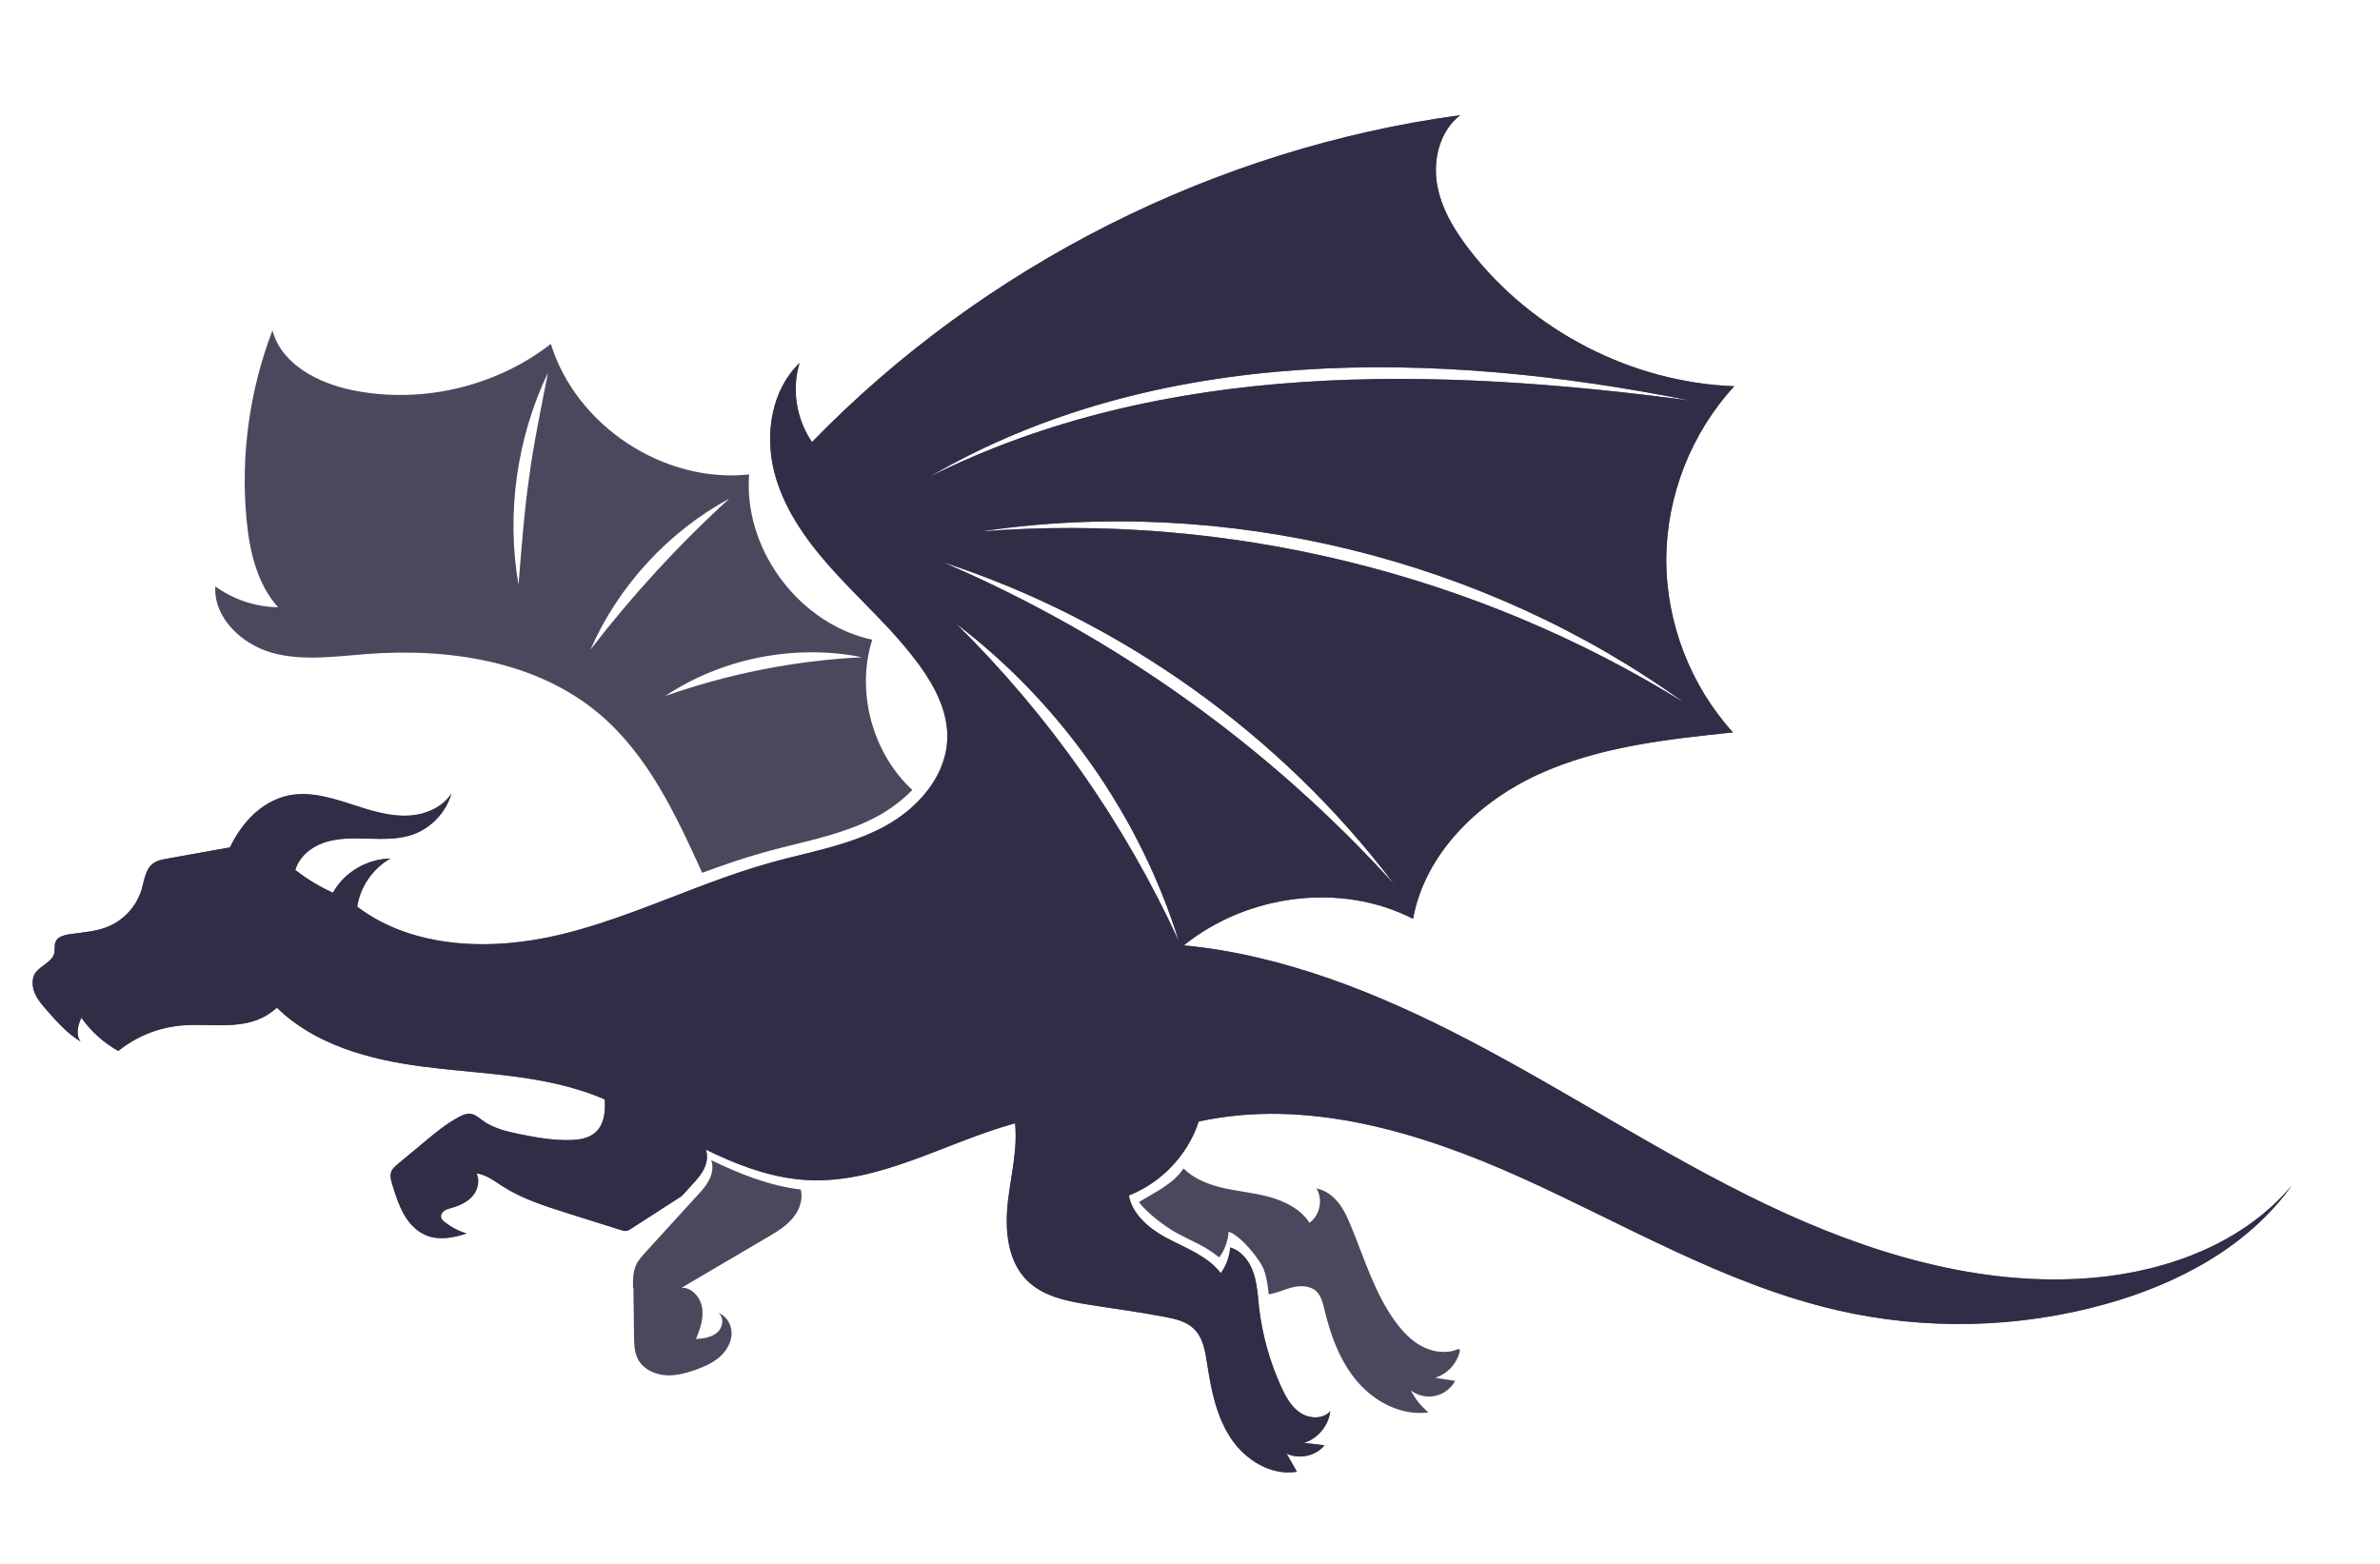
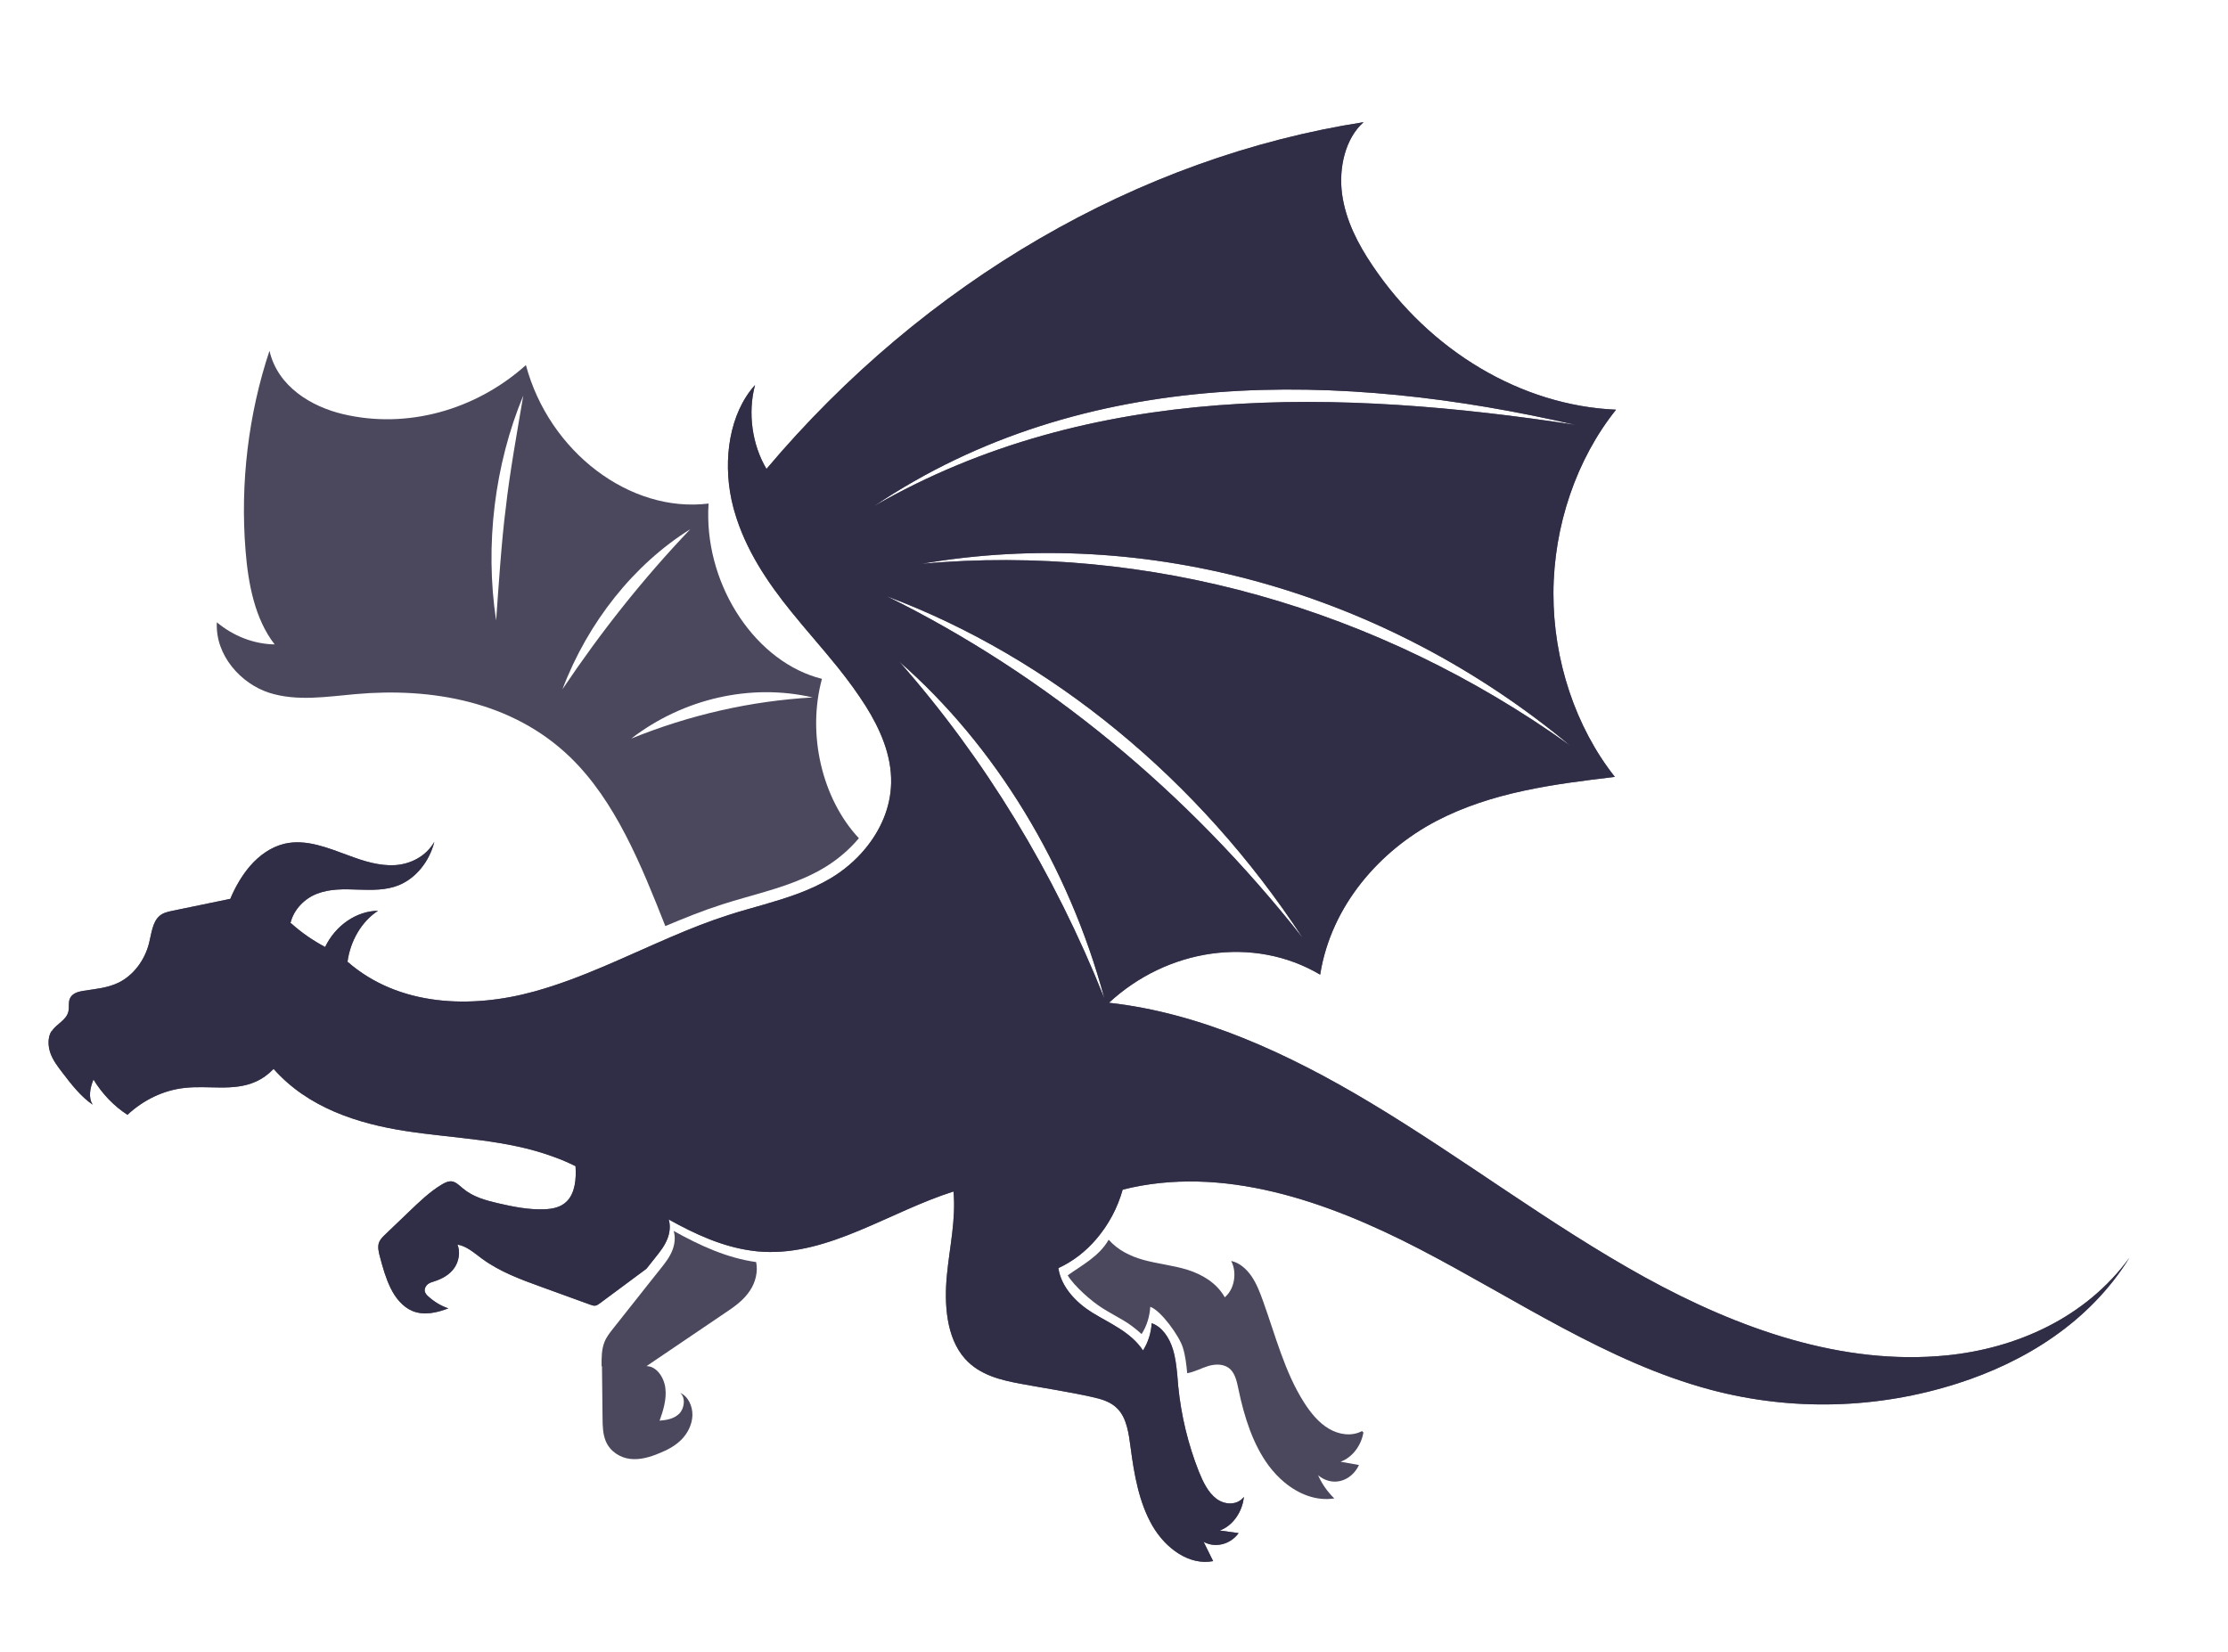
- <svg xmlns="http://www.w3.org/2000/svg" width="239" height="157" viewBox="0 0 239 157" fill="none">
-   <path d="M3.605 97.663C4.12 96.924 5.23 96.618 5.445 95.743C5.538 95.37 5.432 94.959 5.573 94.6C5.79 94.066 6.467 93.894 7.046 93.813C8.356 93.634 9.698 93.548 10.917 93.031C12.501 92.353 13.745 90.955 14.227 89.31C14.497 88.389 14.601 87.294 15.373 86.718C15.77 86.421 16.28 86.324 16.769 86.236C18.879 85.855 20.989 85.474 23.089 85.102C23.638 83.964 24.352 82.901 25.232 82.003C26.264 80.968 27.555 80.185 28.986 79.886C31.367 79.398 33.779 80.297 36.095 81.028C37.686 81.546 39.344 81.989 41.017 81.912C42.691 81.824 44.408 81.108 45.332 79.702C44.789 81.583 43.309 83.152 41.467 83.807C40.049 84.308 38.507 84.266 37.005 84.227C35.503 84.179 33.971 84.138 32.545 84.618C31.223 85.056 30.011 86.076 29.647 87.4L29.735 87.428C30.873 88.318 32.124 89.058 33.427 89.662C34.557 87.611 36.851 86.251 39.191 86.231C37.43 87.225 36.179 89.054 35.867 91.055C41.455 95.298 49.365 95.525 56.251 93.867C61.375 92.64 66.233 90.528 71.178 88.693C73.241 87.927 75.31 87.211 77.417 86.629C78.693 86.266 79.993 85.966 81.296 85.636C83.799 85.008 86.276 84.327 88.566 83.138C89.921 82.432 91.216 81.499 92.286 80.376C93.939 78.651 95.077 76.501 95.13 74.126C95.195 71.492 93.913 69.004 92.371 66.864C91.921 66.253 91.46 65.662 90.978 65.079C90.45 64.451 89.91 63.833 89.36 63.233C87.688 61.424 85.908 59.706 84.236 57.906C81.653 55.136 79.249 52.039 78.061 48.454C77.981 48.216 77.901 47.979 77.842 47.733C77.805 47.579 77.757 47.434 77.72 47.281C76.801 43.488 77.495 39.142 80.295 36.451C79.475 39.101 79.98 42.115 81.54 44.397C98.791 26.635 122.099 14.894 146.633 11.568C144.634 13.113 143.903 15.9 144.291 18.393C144.69 20.886 146.043 23.13 147.589 25.119C153.876 33.266 163.883 38.41 174.158 38.789C169.843 43.467 167.354 49.788 167.33 56.149C167.306 62.51 169.753 68.862 174.027 73.555C167.395 74.241 160.616 74.984 154.538 77.745C148.459 80.516 143.096 85.707 141.9 92.278C134.614 88.532 125.207 89.843 118.879 94.941C128.843 95.896 138.43 99.739 147.356 104.389C157.463 109.652 166.986 115.988 177.263 120.914C187.541 125.83 198.855 129.31 210.21 128.326C217.693 127.673 225.304 124.833 230.134 119.065C225.753 125.213 218.667 128.961 211.398 130.978C202.658 133.41 193.306 133.622 184.468 131.579C173.268 128.993 163.215 122.982 152.74 118.26C142.584 113.685 131.215 110.261 120.372 112.634C119.811 114.382 118.812 115.973 117.524 117.287C116.347 118.491 114.921 119.443 113.362 120.062C113.668 121.885 115.348 123.354 117.046 124.272C119.003 125.323 121.235 126.097 122.59 127.859C123.136 127.113 123.474 126.208 123.534 125.28C124.66 125.607 125.464 126.65 125.85 127.757C126.125 128.533 126.234 129.366 126.325 130.186C126.355 130.53 126.385 130.884 126.426 131.229C126.739 134.016 127.507 136.761 128.673 139.32C129.131 140.303 129.686 141.314 130.599 141.904C131.512 142.495 132.873 142.541 133.586 141.719C133.421 143.17 132.346 144.473 130.954 144.906C131.64 144.985 132.326 145.063 133.01 145.152C132.115 146.23 130.458 146.59 129.196 145.979C129.545 146.592 129.885 147.193 130.234 147.805C127.657 148.236 125.074 146.64 123.615 144.457C122.166 142.285 121.63 139.64 121.239 137.057C121.04 135.745 120.822 134.311 119.855 133.415C119.094 132.698 118.02 132.455 116.994 132.257C114.456 131.768 111.905 131.439 109.361 131.03C107.132 130.679 104.774 130.205 103.164 128.622C101.145 126.642 100.895 123.479 101.216 120.666C101.511 118.052 102.208 115.422 101.93 112.809C94.951 114.729 88.394 118.854 81.186 118.517C80.746 118.5 80.308 118.462 79.871 118.405C76.722 118.024 73.771 116.858 70.88 115.456C71.092 116.036 71.004 116.711 70.744 117.281C70.446 117.948 69.947 118.497 69.449 119.036C69.117 119.399 68.785 119.762 68.453 120.125C66.774 121.206 65.095 122.296 63.406 123.376C63.247 123.483 63.088 123.58 62.904 123.614C62.711 123.648 62.516 123.581 62.33 123.525C60.532 122.959 58.743 122.394 56.955 121.829C54.727 121.126 52.46 120.41 50.49 119.147C49.663 118.614 48.816 117.96 47.853 117.837C48.186 118.518 48.009 119.406 47.535 120.018C47.005 120.695 46.18 121.076 45.357 121.306C45.1 121.375 44.834 121.442 44.621 121.585C44.407 121.737 44.234 122.003 44.292 122.259C44.345 122.464 44.512 122.619 44.672 122.743C45.321 123.25 46.07 123.646 46.863 123.875C45.583 124.297 44.173 124.577 42.909 124.108C41.898 123.73 41.105 122.909 40.573 121.97C40.041 121.031 39.708 119.999 39.395 118.969C39.262 118.536 39.132 118.063 39.298 117.645C39.423 117.355 39.673 117.136 39.911 116.935C40.797 116.198 41.683 115.461 42.58 114.715C43.704 113.778 44.839 112.831 46.142 112.15C46.489 111.969 46.864 111.81 47.252 111.854C47.698 111.912 48.061 112.244 48.43 112.507C49.535 113.324 50.912 113.643 52.264 113.919C53.921 114.252 55.612 114.548 57.303 114.492C58.178 114.467 59.094 114.325 59.755 113.759C60.675 112.975 60.82 111.632 60.724 110.41C59.931 110.07 59.133 109.771 58.322 109.521C53.144 107.863 47.619 107.81 42.231 107.087C36.991 106.387 31.57 104.888 27.811 101.204C27.234 101.726 26.566 102.141 25.84 102.42C23.401 103.355 20.663 102.739 18.061 103.007C15.814 103.226 13.639 104.124 11.881 105.549C10.416 104.731 9.14 103.577 8.173 102.21C7.781 103.039 7.602 103.947 8.089 104.591C6.771 103.806 5.728 102.632 4.713 101.471C4.238 100.929 3.753 100.375 3.479 99.71C3.206 99.034 3.175 98.228 3.587 97.631L3.605 97.663ZM169.739 40.227C144.43 35.156 116.251 34.516 93.294 47.904C116.929 36.1 144.175 36.84 169.739 40.227ZM169.153 70.588C149.031 56.055 123.007 49.719 98.465 53.375C123.129 51.456 148.113 57.512 169.153 70.588ZM140 88.803C128.681 73.792 112.547 62.271 94.658 56.451C111.909 63.852 127.383 74.885 140 88.803ZM118.381 94.537C114.489 81.989 106.494 70.584 96.015 62.64C105.362 71.852 112.901 82.606 118.381 94.537Z" fill="#2C2842" fill-opacity="0.85" />
-   <path d="M3.605 97.663C4.12 96.924 5.23 96.618 5.445 95.743C5.538 95.37 5.432 94.959 5.573 94.6C5.79 94.066 6.467 93.894 7.046 93.813C8.356 93.634 9.698 93.548 10.917 93.031C12.501 92.353 13.745 90.955 14.227 89.31C14.497 88.389 14.601 87.294 15.373 86.718C15.77 86.421 16.28 86.324 16.769 86.236C18.879 85.855 20.989 85.474 23.089 85.102C23.638 83.964 24.352 82.901 25.232 82.003C26.264 80.968 27.555 80.185 28.986 79.886C31.367 79.398 33.779 80.297 36.095 81.028C37.686 81.546 39.344 81.989 41.017 81.912C42.691 81.824 44.408 81.108 45.332 79.702C44.789 81.583 43.309 83.152 41.467 83.807C40.049 84.308 38.507 84.266 37.005 84.227C35.503 84.179 33.971 84.138 32.545 84.618C31.223 85.056 30.011 86.076 29.647 87.4L29.735 87.428C30.873 88.318 32.124 89.058 33.427 89.662C34.557 87.611 36.851 86.251 39.191 86.231C37.43 87.225 36.179 89.054 35.867 91.055C41.455 95.298 49.365 95.525 56.251 93.867C61.375 92.64 66.233 90.528 71.178 88.693C73.241 87.927 75.31 87.211 77.417 86.629C78.693 86.266 79.993 85.966 81.296 85.636C83.799 85.008 86.276 84.327 88.566 83.138C89.921 82.432 91.216 81.499 92.286 80.376C93.939 78.651 95.077 76.501 95.13 74.126C95.195 71.492 93.913 69.004 92.371 66.864C91.921 66.253 91.46 65.662 90.978 65.079C90.45 64.451 89.91 63.833 89.36 63.233C87.688 61.424 85.908 59.706 84.236 57.906C81.653 55.136 79.249 52.039 78.061 48.454C77.981 48.216 77.901 47.979 77.842 47.733C77.805 47.579 77.757 47.434 77.72 47.281C76.801 43.488 77.495 39.142 80.295 36.451C79.475 39.101 79.98 42.115 81.54 44.397C98.791 26.635 122.099 14.894 146.633 11.568C144.634 13.113 143.903 15.9 144.291 18.393C144.69 20.886 146.043 23.13 147.589 25.119C153.876 33.266 163.883 38.41 174.158 38.789C169.843 43.467 167.354 49.788 167.33 56.149C167.306 62.51 169.753 68.862 174.027 73.555C167.395 74.241 160.616 74.984 154.538 77.745C148.459 80.516 143.096 85.707 141.9 92.278C134.614 88.532 125.207 89.843 118.879 94.941C128.843 95.896 138.43 99.739 147.356 104.389C157.463 109.652 166.986 115.988 177.263 120.914C187.541 125.83 198.855 129.31 210.21 128.326C217.693 127.673 225.304 124.833 230.134 119.065C225.753 125.213 218.667 128.961 211.398 130.978C202.658 133.41 193.306 133.622 184.468 131.579C173.268 128.993 163.215 122.982 152.74 118.26C142.584 113.685 131.215 110.261 120.372 112.634C119.811 114.382 118.812 115.973 117.524 117.287C116.347 118.491 114.921 119.443 113.362 120.062C113.668 121.885 115.348 123.354 117.046 124.272C119.003 125.323 121.235 126.097 122.59 127.859C123.136 127.113 123.474 126.208 123.534 125.28C124.66 125.607 125.464 126.65 125.85 127.757C126.125 128.533 126.234 129.366 126.325 130.186C126.355 130.53 126.385 130.884 126.426 131.229C126.739 134.016 127.507 136.761 128.673 139.32C129.131 140.303 129.686 141.314 130.599 141.904C131.512 142.495 132.873 142.541 133.586 141.719C133.421 143.17 132.346 144.473 130.954 144.906C131.64 144.985 132.326 145.063 133.01 145.152C132.115 146.23 130.458 146.59 129.196 145.979C129.545 146.592 129.885 147.193 130.234 147.805C127.657 148.236 125.074 146.64 123.615 144.457C122.166 142.285 121.63 139.64 121.239 137.057C121.04 135.745 120.822 134.311 119.855 133.415C119.094 132.698 118.02 132.455 116.994 132.257C114.456 131.768 111.905 131.439 109.361 131.03C107.132 130.679 104.774 130.205 103.164 128.622C101.145 126.642 100.895 123.479 101.216 120.666C101.511 118.052 102.208 115.422 101.93 112.809C94.951 114.729 88.394 118.854 81.186 118.517C80.746 118.5 80.308 118.462 79.871 118.405C76.722 118.024 73.771 116.858 70.88 115.456C71.092 116.036 71.004 116.711 70.744 117.281C70.446 117.948 69.947 118.497 69.449 119.036C69.117 119.399 68.785 119.762 68.453 120.125C66.774 121.206 65.095 122.296 63.406 123.376C63.247 123.483 63.088 123.58 62.904 123.614C62.711 123.648 62.516 123.581 62.33 123.525C60.532 122.959 58.743 122.394 56.955 121.829C54.727 121.126 52.46 120.41 50.49 119.147C49.663 118.614 48.816 117.96 47.853 117.837C48.186 118.518 48.009 119.406 47.535 120.018C47.005 120.695 46.18 121.076 45.357 121.306C45.1 121.375 44.834 121.442 44.621 121.585C44.407 121.737 44.234 122.003 44.292 122.259C44.345 122.464 44.512 122.619 44.672 122.743C45.321 123.25 46.07 123.646 46.863 123.875C45.583 124.297 44.173 124.577 42.909 124.108C41.898 123.73 41.105 122.909 40.573 121.97C40.041 121.031 39.708 119.999 39.395 118.969C39.262 118.536 39.132 118.063 39.298 117.645C39.423 117.355 39.673 117.136 39.911 116.935C40.797 116.198 41.683 115.461 42.58 114.715C43.704 113.778 44.839 112.831 46.142 112.15C46.489 111.969 46.864 111.81 47.252 111.854C47.698 111.912 48.061 112.244 48.43 112.507C49.535 113.324 50.912 113.643 52.264 113.919C53.921 114.252 55.612 114.548 57.303 114.492C58.178 114.467 59.094 114.325 59.755 113.759C60.675 112.975 60.82 111.632 60.724 110.41C59.931 110.07 59.133 109.771 58.322 109.521C53.144 107.863 47.619 107.81 42.231 107.087C36.991 106.387 31.57 104.888 27.811 101.204C27.234 101.726 26.566 102.141 25.84 102.42C23.401 103.355 20.663 102.739 18.061 103.007C15.814 103.226 13.639 104.124 11.881 105.549C10.416 104.731 9.14 103.577 8.173 102.21C7.781 103.039 7.602 103.947 8.089 104.591C6.771 103.806 5.728 102.632 4.713 101.471C4.238 100.929 3.753 100.375 3.479 99.71C3.206 99.034 3.175 98.228 3.587 97.631L3.605 97.663ZM169.739 40.227C144.43 35.156 116.251 34.516 93.294 47.904C116.929 36.1 144.175 36.84 169.739 40.227ZM169.153 70.588C149.031 56.055 123.007 49.719 98.465 53.375C123.129 51.456 148.113 57.512 169.153 70.588ZM140 88.803C128.681 73.792 112.547 62.271 94.658 56.451C111.909 63.852 127.383 74.885 140 88.803ZM118.381 94.537C114.489 81.989 106.494 70.584 96.015 62.64C105.362 71.852 112.901 82.606 118.381 94.537Z" fill="#2C2842" fill-opacity="0.85" />
-   <path d="M27.918 60.976C25.783 58.595 25.043 55.289 24.753 52.113C24.157 45.719 25.058 39.192 27.36 33.187C28.263 36.586 31.935 38.477 35.387 39.184C42.281 40.599 49.757 38.861 55.316 34.54C57.853 42.767 66.669 48.571 75.229 47.649C74.665 54.928 79.902 62.212 86.938 64.09C87.153 64.148 87.37 64.197 87.587 64.246C85.942 69.494 87.596 75.608 91.612 79.335C90.543 80.447 89.249 81.38 87.892 82.097C85.139 83.537 82.099 84.23 79.074 84.984C78.294 85.178 77.525 85.373 76.754 85.588C74.646 86.17 72.576 86.896 70.514 87.653C67.863 81.815 65.057 75.803 60.161 71.68C53.843 66.36 45.002 65.05 36.767 65.689C33.605 65.93 30.373 66.405 27.324 65.562C24.276 64.708 21.433 62.046 21.623 58.89C23.437 60.21 25.671 60.954 27.927 60.987L27.918 60.976ZM86.573 66.005C79.853 64.656 72.504 66.094 66.797 69.9C73.203 67.649 79.788 66.347 86.573 66.005ZM73.234 50.078C67.119 53.387 62.084 58.857 59.299 65.232C63.522 59.763 68.129 54.728 73.234 50.078ZM52.069 58.721C52.33 55.562 52.662 51.104 53.127 48.022C53.512 44.934 54.422 40.525 55.029 37.426C51.898 43.972 50.824 51.578 52.069 58.721Z" fill="#2C2842" fill-opacity="0.85" />
-   <path d="M118.863 117.362C119.853 118.34 121.219 118.909 122.586 119.247C124.188 119.635 125.843 119.767 127.432 120.195C129.021 120.632 130.609 121.421 131.504 122.802L131.58 122.738C132.569 121.97 132.852 120.429 132.201 119.359C133.081 119.515 133.845 120.092 134.407 120.793C134.959 121.492 135.33 122.317 135.67 123.149C137.026 126.417 138.042 129.897 140.136 132.746C140.873 133.753 141.747 134.681 142.863 135.248C143.978 135.815 145.339 135.982 146.467 135.467L146.616 135.6C146.366 136.883 145.368 137.982 144.121 138.367C144.794 138.475 145.458 138.572 146.131 138.68C145.725 139.438 144.974 140.006 144.126 140.184C143.286 140.373 142.361 140.163 141.673 139.642C142.103 140.482 142.711 141.227 143.441 141.842C141.522 142.109 139.58 141.46 137.992 140.31C137.378 139.866 136.82 139.347 136.327 138.783C134.574 136.745 133.624 134.135 132.996 131.511C132.833 130.835 132.664 130.118 132.152 129.652C131.508 129.085 130.544 129.093 129.713 129.303C128.942 129.508 128.199 129.866 127.406 129.988C127.315 129.167 127.215 128.346 126.931 127.559C126.545 126.452 124.514 124.029 123.378 123.701C123.318 124.629 122.99 125.535 122.434 126.28C120.845 125.03 120.116 124.877 118.158 123.826C116.979 123.183 115.104 121.757 114.38 120.721C115.886 119.777 117.805 118.938 118.844 117.351L118.863 117.362Z" fill="#2C2842" fill-opacity="0.85" />
-   <path d="M63.608 129.335C63.629 130.963 63.65 132.59 63.67 134.228C63.676 134.981 63.7 135.756 64.024 136.426C64.501 137.411 65.596 137.986 66.671 138.099C67.755 138.212 68.843 137.934 69.868 137.56C70.717 137.261 71.552 136.891 72.234 136.307C72.916 135.724 73.43 134.884 73.466 133.994C73.503 133.094 72.981 132.156 72.134 131.853C72.748 132.297 72.6 133.328 72.026 133.821C71.451 134.313 70.649 134.425 69.891 134.481C70.297 133.492 70.669 132.44 70.517 131.393C70.367 130.336 69.522 129.31 68.457 129.319C71.31 127.647 74.165 125.965 77.008 124.291C78.022 123.706 79.059 123.082 79.762 122.139C80.338 121.385 80.637 120.357 80.413 119.465C77.264 119.084 74.313 117.918 71.422 116.516C71.633 117.096 71.545 117.771 71.285 118.341C70.987 119.008 70.489 119.557 69.991 120.097C69.658 120.459 69.326 120.822 68.994 121.185C67.608 122.713 66.214 124.229 64.828 125.756C64.474 126.147 64.109 126.538 63.887 127.02C63.555 127.725 63.555 128.548 63.568 129.332L63.608 129.335Z" fill="#2C2842" fill-opacity="0.85" />
+ <svg xmlns="http://www.w3.org/2000/svg" width="143" height="106" viewBox="0 0 143 106" fill="none">
+   <path d="M3.31 66.218C3.613 65.717 4.266 65.509 4.393 64.916C4.448 64.663 4.386 64.384 4.469 64.141C4.596 63.779 4.995 63.662 5.336 63.607C6.107 63.486 6.897 63.428 7.615 63.077C8.547 62.618 9.28 61.669 9.564 60.554C9.722 59.93 9.784 59.188 10.238 58.797C10.472 58.595 10.772 58.53 11.06 58.47C12.303 58.211 13.545 57.953 14.781 57.701C15.104 56.93 15.524 56.209 16.043 55.6C16.65 54.898 17.411 54.367 18.253 54.165C19.655 53.834 21.075 54.443 22.438 54.939C23.375 55.29 24.352 55.59 25.336 55.538C26.322 55.479 27.333 54.993 27.877 54.04C27.557 55.315 26.686 56.379 25.601 56.823C24.766 57.162 23.858 57.134 22.974 57.108C22.09 57.075 21.188 57.047 20.348 57.373C19.57 57.67 18.857 58.362 18.642 59.259L18.694 59.278C19.364 59.882 20.101 60.383 20.868 60.792C21.533 59.402 22.884 58.48 24.262 58.467C23.224 59.14 22.488 60.381 22.304 61.737C25.594 64.614 30.251 64.768 34.306 63.644C37.322 62.812 40.182 61.38 43.094 60.136C44.308 59.616 45.526 59.131 46.767 58.736C47.518 58.49 48.284 58.287 49.051 58.063C50.525 57.637 51.983 57.176 53.331 56.37C54.129 55.891 54.891 55.258 55.521 54.497C56.495 53.327 57.164 51.869 57.196 50.259C57.234 48.473 56.479 46.786 55.571 45.335C55.306 44.921 55.035 44.52 54.751 44.125C54.44 43.699 54.123 43.28 53.798 42.874C52.814 41.647 51.766 40.482 50.782 39.262C49.261 37.383 47.846 35.283 47.146 32.853C47.099 32.692 47.052 32.531 47.017 32.364C46.995 32.26 46.967 32.161 46.945 32.057C46.404 29.486 46.813 26.539 48.461 24.715C47.979 26.511 48.276 28.555 49.195 30.102C59.351 18.059 73.074 10.098 87.518 7.843C86.341 8.89 85.911 10.781 86.14 12.47C86.374 14.161 87.171 15.682 88.081 17.031C91.782 22.555 97.674 26.042 103.724 26.3C101.183 29.472 99.718 33.757 99.704 38.07C99.69 42.383 101.13 46.69 103.647 49.872C99.742 50.337 95.751 50.841 92.172 52.713C88.594 54.592 85.436 58.111 84.732 62.567C80.442 60.027 74.904 60.916 71.178 64.372C77.045 65.02 82.689 67.626 87.944 70.778C93.894 74.346 99.501 78.643 105.552 81.983C111.603 85.316 118.264 87.675 124.95 87.008C129.355 86.565 133.836 84.64 136.68 80.729C134.101 84.897 129.929 87.439 125.649 88.806C120.503 90.455 114.997 90.599 109.794 89.214C103.2 87.46 97.281 83.384 91.114 80.183C85.134 77.081 78.441 74.76 72.057 76.368C71.727 77.554 71.138 78.632 70.38 79.523C69.688 80.34 68.848 80.985 67.93 81.405C68.11 82.641 69.099 83.637 70.099 84.259C71.251 84.972 72.565 85.496 73.363 86.691C73.684 86.185 73.883 85.572 73.918 84.943C74.581 85.165 75.055 85.871 75.282 86.622C75.444 87.148 75.508 87.713 75.562 88.269C75.58 88.502 75.597 88.742 75.621 88.976C75.806 90.866 76.258 92.727 76.944 94.462C77.214 95.129 77.541 95.814 78.078 96.215C78.616 96.615 79.417 96.646 79.837 96.089C79.74 97.073 79.107 97.956 78.287 98.249C78.691 98.303 79.095 98.356 79.498 98.417C78.971 99.147 77.995 99.391 77.252 98.977C77.458 99.392 77.658 99.8 77.863 100.215C76.346 100.508 74.826 99.425 73.967 97.945C73.113 96.473 72.797 94.679 72.567 92.928C72.451 92.038 72.322 91.066 71.753 90.459C71.304 89.972 70.672 89.808 70.068 89.673C68.574 89.342 67.072 89.119 65.574 88.841C64.262 88.603 62.874 88.282 61.925 87.209C60.737 85.866 60.59 83.722 60.779 81.815C60.952 80.042 61.363 78.259 61.199 76.487C57.09 77.789 53.23 80.586 48.986 80.357C48.727 80.346 48.469 80.32 48.212 80.281C46.358 80.023 44.621 79.232 42.919 78.281C43.043 78.675 42.991 79.132 42.838 79.519C42.663 79.971 42.369 80.344 42.076 80.709C41.88 80.956 41.685 81.202 41.489 81.448C40.501 82.18 39.512 82.92 38.518 83.652C38.424 83.724 38.331 83.79 38.223 83.813C38.109 83.836 37.994 83.79 37.884 83.752C36.826 83.369 35.773 82.986 34.72 82.603C33.408 82.126 32.073 81.641 30.914 80.784C30.427 80.423 29.928 79.979 29.361 79.896C29.557 80.358 29.453 80.96 29.174 81.375C28.862 81.834 28.376 82.092 27.892 82.249C27.741 82.295 27.584 82.341 27.458 82.437C27.332 82.54 27.23 82.721 27.265 82.894C27.296 83.034 27.394 83.138 27.488 83.223C27.87 83.567 28.311 83.835 28.778 83.99C28.024 84.276 27.195 84.466 26.45 84.148C25.855 83.892 25.388 83.335 25.075 82.698C24.762 82.062 24.566 81.362 24.381 80.663C24.303 80.37 24.226 80.049 24.324 79.766C24.398 79.569 24.545 79.421 24.685 79.285C25.207 78.785 25.729 78.285 26.257 77.779C26.919 77.144 27.587 76.502 28.354 76.04C28.558 75.918 28.779 75.81 29.007 75.839C29.27 75.879 29.484 76.104 29.701 76.282C30.351 76.836 31.162 77.052 31.958 77.24C32.934 77.466 33.929 77.666 34.925 77.628C35.44 77.611 35.979 77.515 36.368 77.131C36.91 76.599 36.996 75.689 36.939 74.86C36.472 74.63 36.002 74.427 35.525 74.258C32.476 73.133 29.223 73.098 26.051 72.608C22.966 72.133 19.774 71.117 17.561 68.618C17.221 68.973 16.828 69.254 16.401 69.443C14.965 70.077 13.353 69.659 11.821 69.841C10.498 69.99 9.218 70.598 8.182 71.564C7.32 71.01 6.568 70.228 5.999 69.3C5.768 69.863 5.663 70.479 5.95 70.915C5.174 70.383 4.56 69.587 3.962 68.8C3.682 68.432 3.397 68.057 3.236 67.605C3.075 67.147 3.057 66.601 3.299 66.196L3.31 66.218ZM101.122 27.274C86.221 23.836 69.631 23.402 56.114 32.48C70.03 24.476 86.071 24.978 101.122 27.274ZM100.777 47.86C88.93 38.007 73.609 33.71 59.159 36.19C73.68 34.888 88.39 38.994 100.777 47.86ZM83.613 60.211C76.949 50.032 67.45 42.221 56.918 38.275C67.075 43.293 76.185 50.773 83.613 60.211ZM70.885 64.099C68.593 55.59 63.886 47.858 57.717 42.471C63.22 48.717 67.658 56.008 70.885 64.099Z" fill="#2C2842" fill-opacity="0.85" />
+   <path d="M3.31 66.218C3.613 65.717 4.266 65.509 4.393 64.916C4.448 64.663 4.386 64.384 4.469 64.141C4.596 63.779 4.995 63.662 5.336 63.607C6.107 63.486 6.897 63.428 7.615 63.077C8.547 62.618 9.28 61.669 9.564 60.554C9.722 59.93 9.784 59.188 10.238 58.797C10.472 58.595 10.772 58.53 11.06 58.47C12.303 58.211 13.545 57.953 14.781 57.701C15.104 56.93 15.524 56.209 16.043 55.6C16.65 54.898 17.411 54.367 18.253 54.165C19.655 53.834 21.075 54.443 22.438 54.939C23.375 55.29 24.352 55.59 25.336 55.538C26.322 55.479 27.333 54.993 27.877 54.04C27.557 55.315 26.686 56.379 25.601 56.823C24.766 57.162 23.858 57.134 22.974 57.108C22.09 57.075 21.188 57.047 20.348 57.373C19.57 57.67 18.857 58.362 18.642 59.259L18.694 59.278C19.364 59.882 20.101 60.383 20.868 60.792C21.533 59.402 22.884 58.48 24.262 58.467C23.224 59.14 22.488 60.381 22.304 61.737C25.594 64.614 30.251 64.768 34.306 63.644C37.322 62.812 40.182 61.38 43.094 60.136C44.308 59.616 45.526 59.131 46.767 58.736C47.518 58.49 48.284 58.287 49.051 58.063C50.525 57.637 51.983 57.176 53.331 56.37C54.129 55.891 54.891 55.258 55.521 54.497C56.495 53.327 57.164 51.869 57.196 50.259C57.234 48.473 56.479 46.786 55.571 45.335C55.306 44.921 55.035 44.52 54.751 44.125C54.44 43.699 54.123 43.28 53.798 42.874C52.814 41.647 51.766 40.482 50.782 39.262C49.261 37.383 47.846 35.283 47.146 32.853C47.099 32.692 47.052 32.531 47.017 32.364C46.995 32.26 46.967 32.161 46.945 32.057C46.404 29.486 46.813 26.539 48.461 24.715C47.979 26.511 48.276 28.555 49.195 30.102C59.351 18.059 73.074 10.098 87.518 7.843C86.341 8.89 85.911 10.781 86.14 12.47C86.374 14.161 87.171 15.682 88.081 17.031C91.782 22.555 97.674 26.042 103.724 26.3C101.183 29.472 99.718 33.757 99.704 38.07C99.69 42.383 101.13 46.69 103.647 49.872C99.742 50.337 95.751 50.841 92.172 52.713C88.594 54.592 85.436 58.111 84.732 62.567C80.442 60.027 74.904 60.916 71.178 64.372C77.045 65.02 82.689 67.626 87.944 70.778C93.894 74.346 99.501 78.643 105.552 81.983C111.603 85.316 118.264 87.675 124.95 87.008C129.355 86.565 133.836 84.64 136.68 80.729C134.101 84.897 129.929 87.439 125.649 88.806C120.503 90.455 114.997 90.599 109.794 89.214C103.2 87.46 97.281 83.384 91.114 80.183C85.134 77.081 78.441 74.76 72.057 76.368C71.727 77.554 71.138 78.632 70.38 79.523C69.688 80.34 68.848 80.985 67.93 81.405C68.11 82.641 69.099 83.637 70.099 84.259C71.251 84.972 72.565 85.496 73.363 86.691C73.684 86.185 73.883 85.572 73.918 84.943C74.581 85.165 75.055 85.871 75.282 86.622C75.444 87.148 75.508 87.713 75.562 88.269C75.58 88.502 75.597 88.742 75.621 88.976C75.806 90.866 76.258 92.727 76.944 94.462C77.214 95.129 77.541 95.814 78.078 96.215C78.616 96.615 79.417 96.646 79.837 96.089C79.74 97.073 79.107 97.956 78.287 98.249C78.691 98.303 79.095 98.356 79.498 98.417C78.971 99.147 77.995 99.391 77.252 98.977C77.458 99.392 77.658 99.8 77.863 100.215C76.346 100.508 74.826 99.425 73.967 97.945C73.113 96.473 72.797 94.679 72.567 92.928C72.451 92.038 72.322 91.066 71.753 90.459C71.304 89.972 70.672 89.808 70.068 89.673C68.574 89.342 67.072 89.119 65.574 88.841C64.262 88.603 62.874 88.282 61.925 87.209C60.737 85.866 60.59 83.722 60.779 81.815C60.952 80.042 61.363 78.259 61.199 76.487C57.09 77.789 53.23 80.586 48.986 80.357C48.727 80.346 48.469 80.32 48.212 80.281C46.358 80.023 44.621 79.232 42.919 78.281C43.043 78.675 42.991 79.132 42.838 79.519C42.663 79.971 42.369 80.344 42.076 80.709C41.88 80.956 41.685 81.202 41.489 81.448C40.501 82.18 39.512 82.92 38.518 83.652C38.424 83.724 38.331 83.79 38.223 83.813C38.109 83.836 37.994 83.79 37.884 83.752C36.826 83.369 35.773 82.986 34.72 82.603C33.408 82.126 32.073 81.641 30.914 80.784C30.427 80.423 29.928 79.979 29.361 79.896C29.557 80.358 29.453 80.96 29.174 81.375C28.862 81.834 28.376 82.092 27.892 82.249C27.741 82.295 27.584 82.341 27.458 82.437C27.332 82.54 27.23 82.721 27.265 82.894C27.296 83.034 27.394 83.138 27.488 83.223C27.87 83.567 28.311 83.835 28.778 83.99C28.024 84.276 27.195 84.466 26.45 84.148C25.855 83.892 25.388 83.335 25.075 82.698C24.762 82.062 24.566 81.362 24.381 80.663C24.303 80.37 24.226 80.049 24.324 79.766C24.398 79.569 24.545 79.421 24.685 79.285C25.207 78.785 25.729 78.285 26.257 77.779C26.919 77.144 27.587 76.502 28.354 76.04C28.558 75.918 28.779 75.81 29.007 75.839C29.27 75.879 29.484 76.104 29.701 76.282C30.351 76.836 31.162 77.052 31.958 77.24C32.934 77.466 33.929 77.666 34.925 77.628C35.44 77.611 35.979 77.515 36.368 77.131C36.91 76.599 36.996 75.689 36.939 74.86C36.472 74.63 36.002 74.427 35.525 74.258C32.476 73.133 29.223 73.098 26.051 72.608C22.966 72.133 19.774 71.117 17.561 68.618C17.221 68.973 16.828 69.254 16.401 69.443C14.965 70.077 13.353 69.659 11.821 69.841C10.498 69.99 9.218 70.598 8.182 71.564C7.32 71.01 6.568 70.228 5.999 69.3C5.768 69.863 5.663 70.479 5.95 70.915C5.174 70.383 4.56 69.587 3.962 68.8C3.682 68.432 3.397 68.057 3.236 67.605C3.075 67.147 3.057 66.601 3.299 66.196L3.31 66.218ZM101.122 27.274C86.221 23.836 69.631 23.402 56.114 32.48C70.03 24.476 86.071 24.978 101.122 27.274ZM100.777 47.86C88.93 38.007 73.609 33.71 59.159 36.19C73.68 34.888 88.39 38.994 100.777 47.86ZM83.613 60.211C76.949 50.032 67.45 42.221 56.918 38.275C67.075 43.293 76.185 50.773 83.613 60.211ZM70.885 64.099C68.593 55.59 63.886 47.858 57.717 42.471C63.22 48.717 67.658 56.008 70.885 64.099Z" fill="#2C2842" fill-opacity="0.85" />
+   <path d="M17.624 41.361C16.368 39.747 15.932 37.506 15.761 35.352C15.41 31.016 15.941 26.591 17.296 22.519C17.827 24.824 19.989 26.106 22.022 26.586C26.081 27.545 30.482 26.366 33.755 23.437C35.249 29.015 40.439 32.95 45.479 32.325C45.147 37.26 48.23 42.199 52.372 43.472C52.499 43.512 52.627 43.545 52.755 43.578C51.786 47.137 52.76 51.282 55.125 53.809C54.495 54.563 53.733 55.196 52.935 55.682C51.314 56.658 49.524 57.128 47.742 57.639C47.284 57.771 46.831 57.903 46.377 58.049C45.136 58.444 43.917 58.936 42.703 59.449C41.142 55.49 39.49 51.414 36.608 48.619C32.888 45.012 27.683 44.124 22.834 44.557C20.973 44.72 19.07 45.042 17.274 44.471C15.48 43.892 13.806 42.087 13.918 39.947C14.986 40.842 16.302 41.346 17.63 41.368L17.624 41.361ZM52.157 44.771C48.202 43.857 43.874 44.831 40.515 47.412C44.286 45.886 48.163 45.003 52.157 44.771ZM44.305 33.972C40.704 36.216 37.74 39.925 36.1 44.247C38.586 40.539 41.298 37.125 44.305 33.972ZM31.843 39.832C31.997 37.69 32.192 34.668 32.466 32.578C32.693 30.484 33.229 27.495 33.586 25.394C31.743 29.832 31.111 34.989 31.843 39.832Z" fill="#2C2842" fill-opacity="0.85" />
+   <path d="M71.168 79.592C71.751 80.255 72.556 80.641 73.36 80.87C74.304 81.133 75.278 81.223 76.214 81.512C77.149 81.809 78.084 82.344 78.611 83.28L78.656 83.237C79.238 82.716 79.405 81.671 79.021 80.946C79.539 81.051 79.989 81.443 80.32 81.918C80.645 82.392 80.863 82.951 81.064 83.516C81.862 85.731 82.46 88.091 83.693 90.022C84.127 90.705 84.641 91.334 85.298 91.719C85.955 92.104 86.756 92.217 87.421 91.867L87.508 91.958C87.361 92.828 86.773 93.573 86.039 93.834C86.435 93.907 86.826 93.973 87.223 94.046C86.984 94.56 86.541 94.945 86.042 95.066C85.548 95.194 85.003 95.052 84.598 94.698C84.851 95.268 85.209 95.773 85.639 96.189C84.509 96.371 83.366 95.931 82.431 95.151C82.069 94.85 81.741 94.498 81.45 94.115C80.419 92.734 79.859 90.964 79.489 89.185C79.393 88.727 79.294 88.241 78.992 87.925C78.613 87.54 78.045 87.546 77.556 87.688C77.103 87.827 76.665 88.07 76.198 88.153C76.145 87.596 76.086 87.039 75.919 86.505C75.691 85.755 74.496 84.112 73.827 83.89C73.791 84.519 73.598 85.133 73.271 85.638C72.335 84.791 71.906 84.687 70.753 83.974C70.059 83.538 68.955 82.572 68.529 81.87C69.416 81.229 70.545 80.66 71.157 79.584L71.168 79.592Z" fill="#2C2842" fill-opacity="0.85" />
+   <path d="M38.637 87.71C38.649 88.814 38.661 89.917 38.673 91.028C38.677 91.538 38.691 92.064 38.882 92.518C39.163 93.186 39.807 93.576 40.44 93.652C41.078 93.728 41.719 93.54 42.322 93.287C42.822 93.084 43.313 92.833 43.715 92.437C44.117 92.041 44.419 91.472 44.441 90.869C44.462 90.259 44.155 89.623 43.657 89.417C44.018 89.718 43.931 90.417 43.593 90.751C43.255 91.085 42.782 91.161 42.336 91.199C42.575 90.528 42.794 89.815 42.705 89.105C42.616 88.389 42.118 87.693 41.492 87.699C43.172 86.565 44.852 85.425 46.526 84.29C47.123 83.893 47.733 83.47 48.147 82.831C48.487 82.32 48.663 81.623 48.531 81.017C46.677 80.76 44.939 79.969 43.237 79.018C43.361 79.411 43.31 79.869 43.157 80.255C42.981 80.708 42.688 81.08 42.395 81.446C42.199 81.692 42.003 81.938 41.808 82.184C40.992 83.22 40.171 84.248 39.355 85.283C39.146 85.549 38.932 85.813 38.801 86.141C38.606 86.618 38.606 87.176 38.613 87.707L38.637 87.71Z" fill="#2C2842" fill-opacity="0.85" />
</svg>
